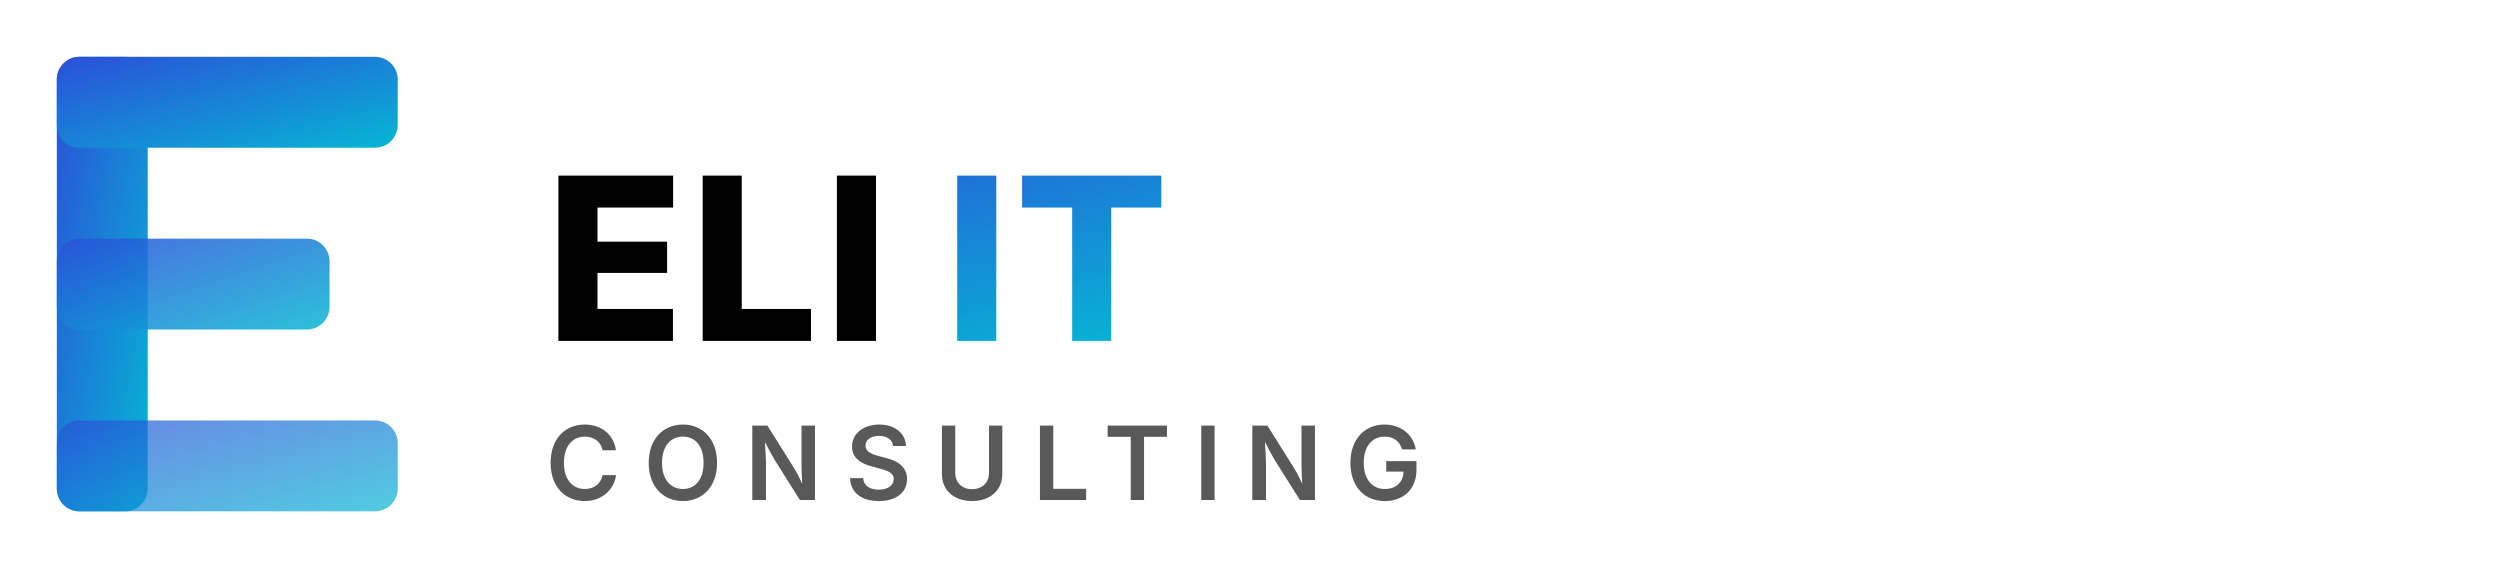
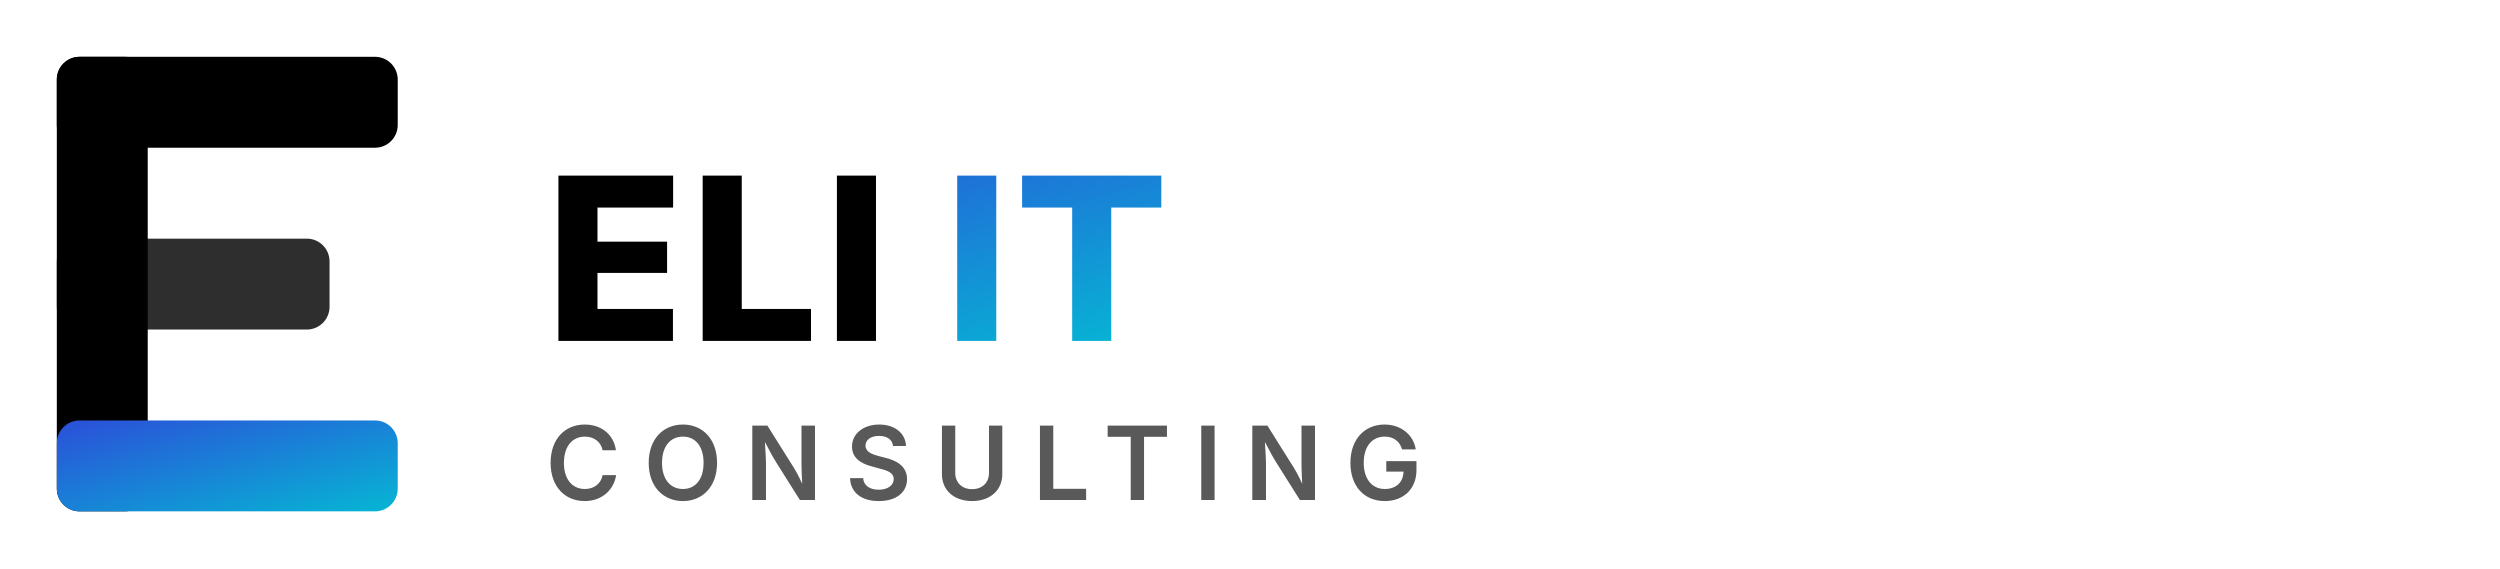
<svg xmlns="http://www.w3.org/2000/svg" viewBox="0 0 220 50" width="220" height="50">
  <defs>
-     <linearGradient id="iconGradient" x1="0%" y1="0%" x2="100%" y2="100%">
+     <linearGradient id="wordmarkAccentGradient" x1="0%" y1="0%" x2="100%" y2="100%">
      <stop offset="0%" style="stop-color:#2B4FD9" />
      <stop offset="100%" style="stop-color:#06B6D4" />
    </linearGradient>
  </defs>
  <g transform="translate(5, 5)">
-     <rect x="0" y="0" width="8" height="40" rx="2" fill="url(#iconGradient)" />
-     <rect x="0" y="0" width="30" height="8" rx="2" fill="url(#iconGradient)" />
-     <rect x="0" y="16" width="24" height="8" rx="2" fill="url(#iconGradient)" opacity="0.85" />
-     <rect x="0" y="32" width="30" height="8" rx="2" fill="url(#iconGradient)" opacity="0.7" />
+     <rect x="0" y="0" width="8" height="40" rx="2" fill="currentColor" />
+     <rect x="0" y="0" width="30" height="8" rx="2" fill="currentColor" />
+     <rect x="0" y="16" width="24" height="8" rx="2" fill="currentColor" opacity="0.82" />
+     <rect x="0" y="32" width="30" height="8" rx="2" fill="url(#wordmarkAccentGradient)" />
  </g>
  <text x="48" y="30" font-family="system-ui, -apple-system, sans-serif" font-size="20" font-weight="800" letter-spacing="0.5" fill="currentColor">
-     ELI <tspan fill="url(#iconGradient)">IT</tspan>
+     ELI <tspan fill="url(#wordmarkAccentGradient)">IT</tspan>
  </text>
  <text x="48" y="44" font-family="system-ui, -apple-system, sans-serif" font-size="9" font-weight="600" letter-spacing="2" fill="currentColor" opacity="0.65">
    CONSULTING
  </text>
</svg>
